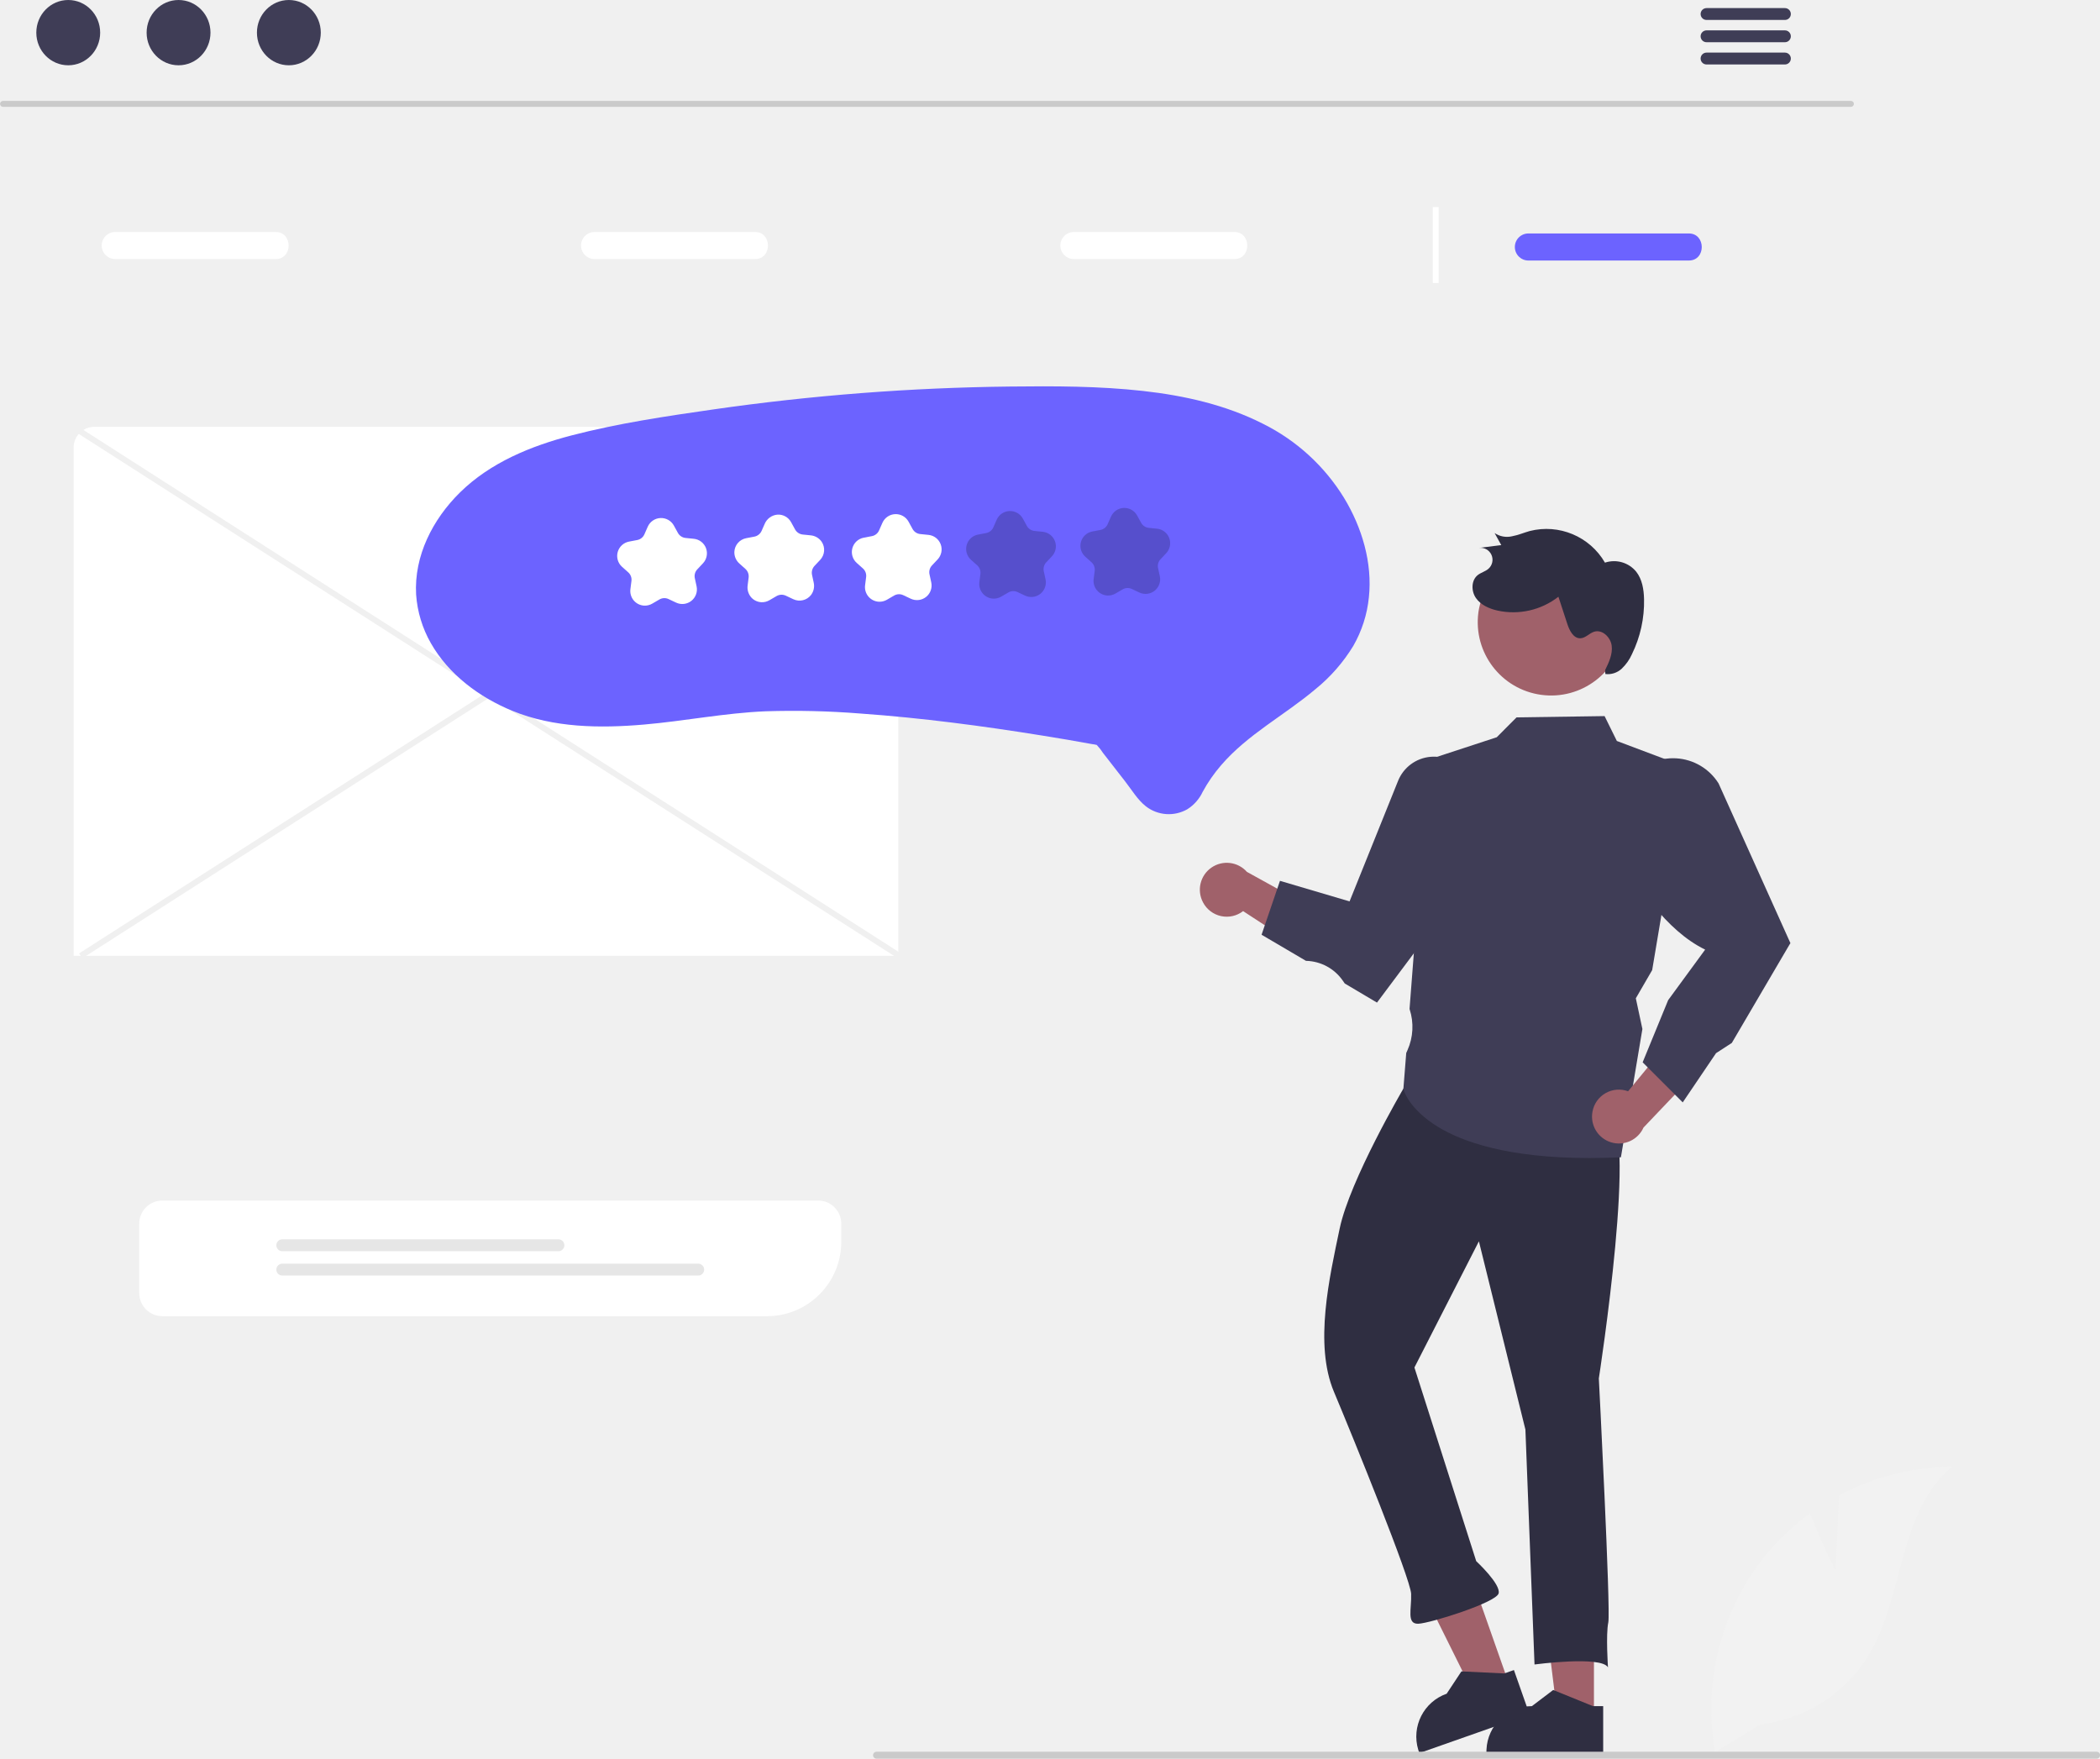
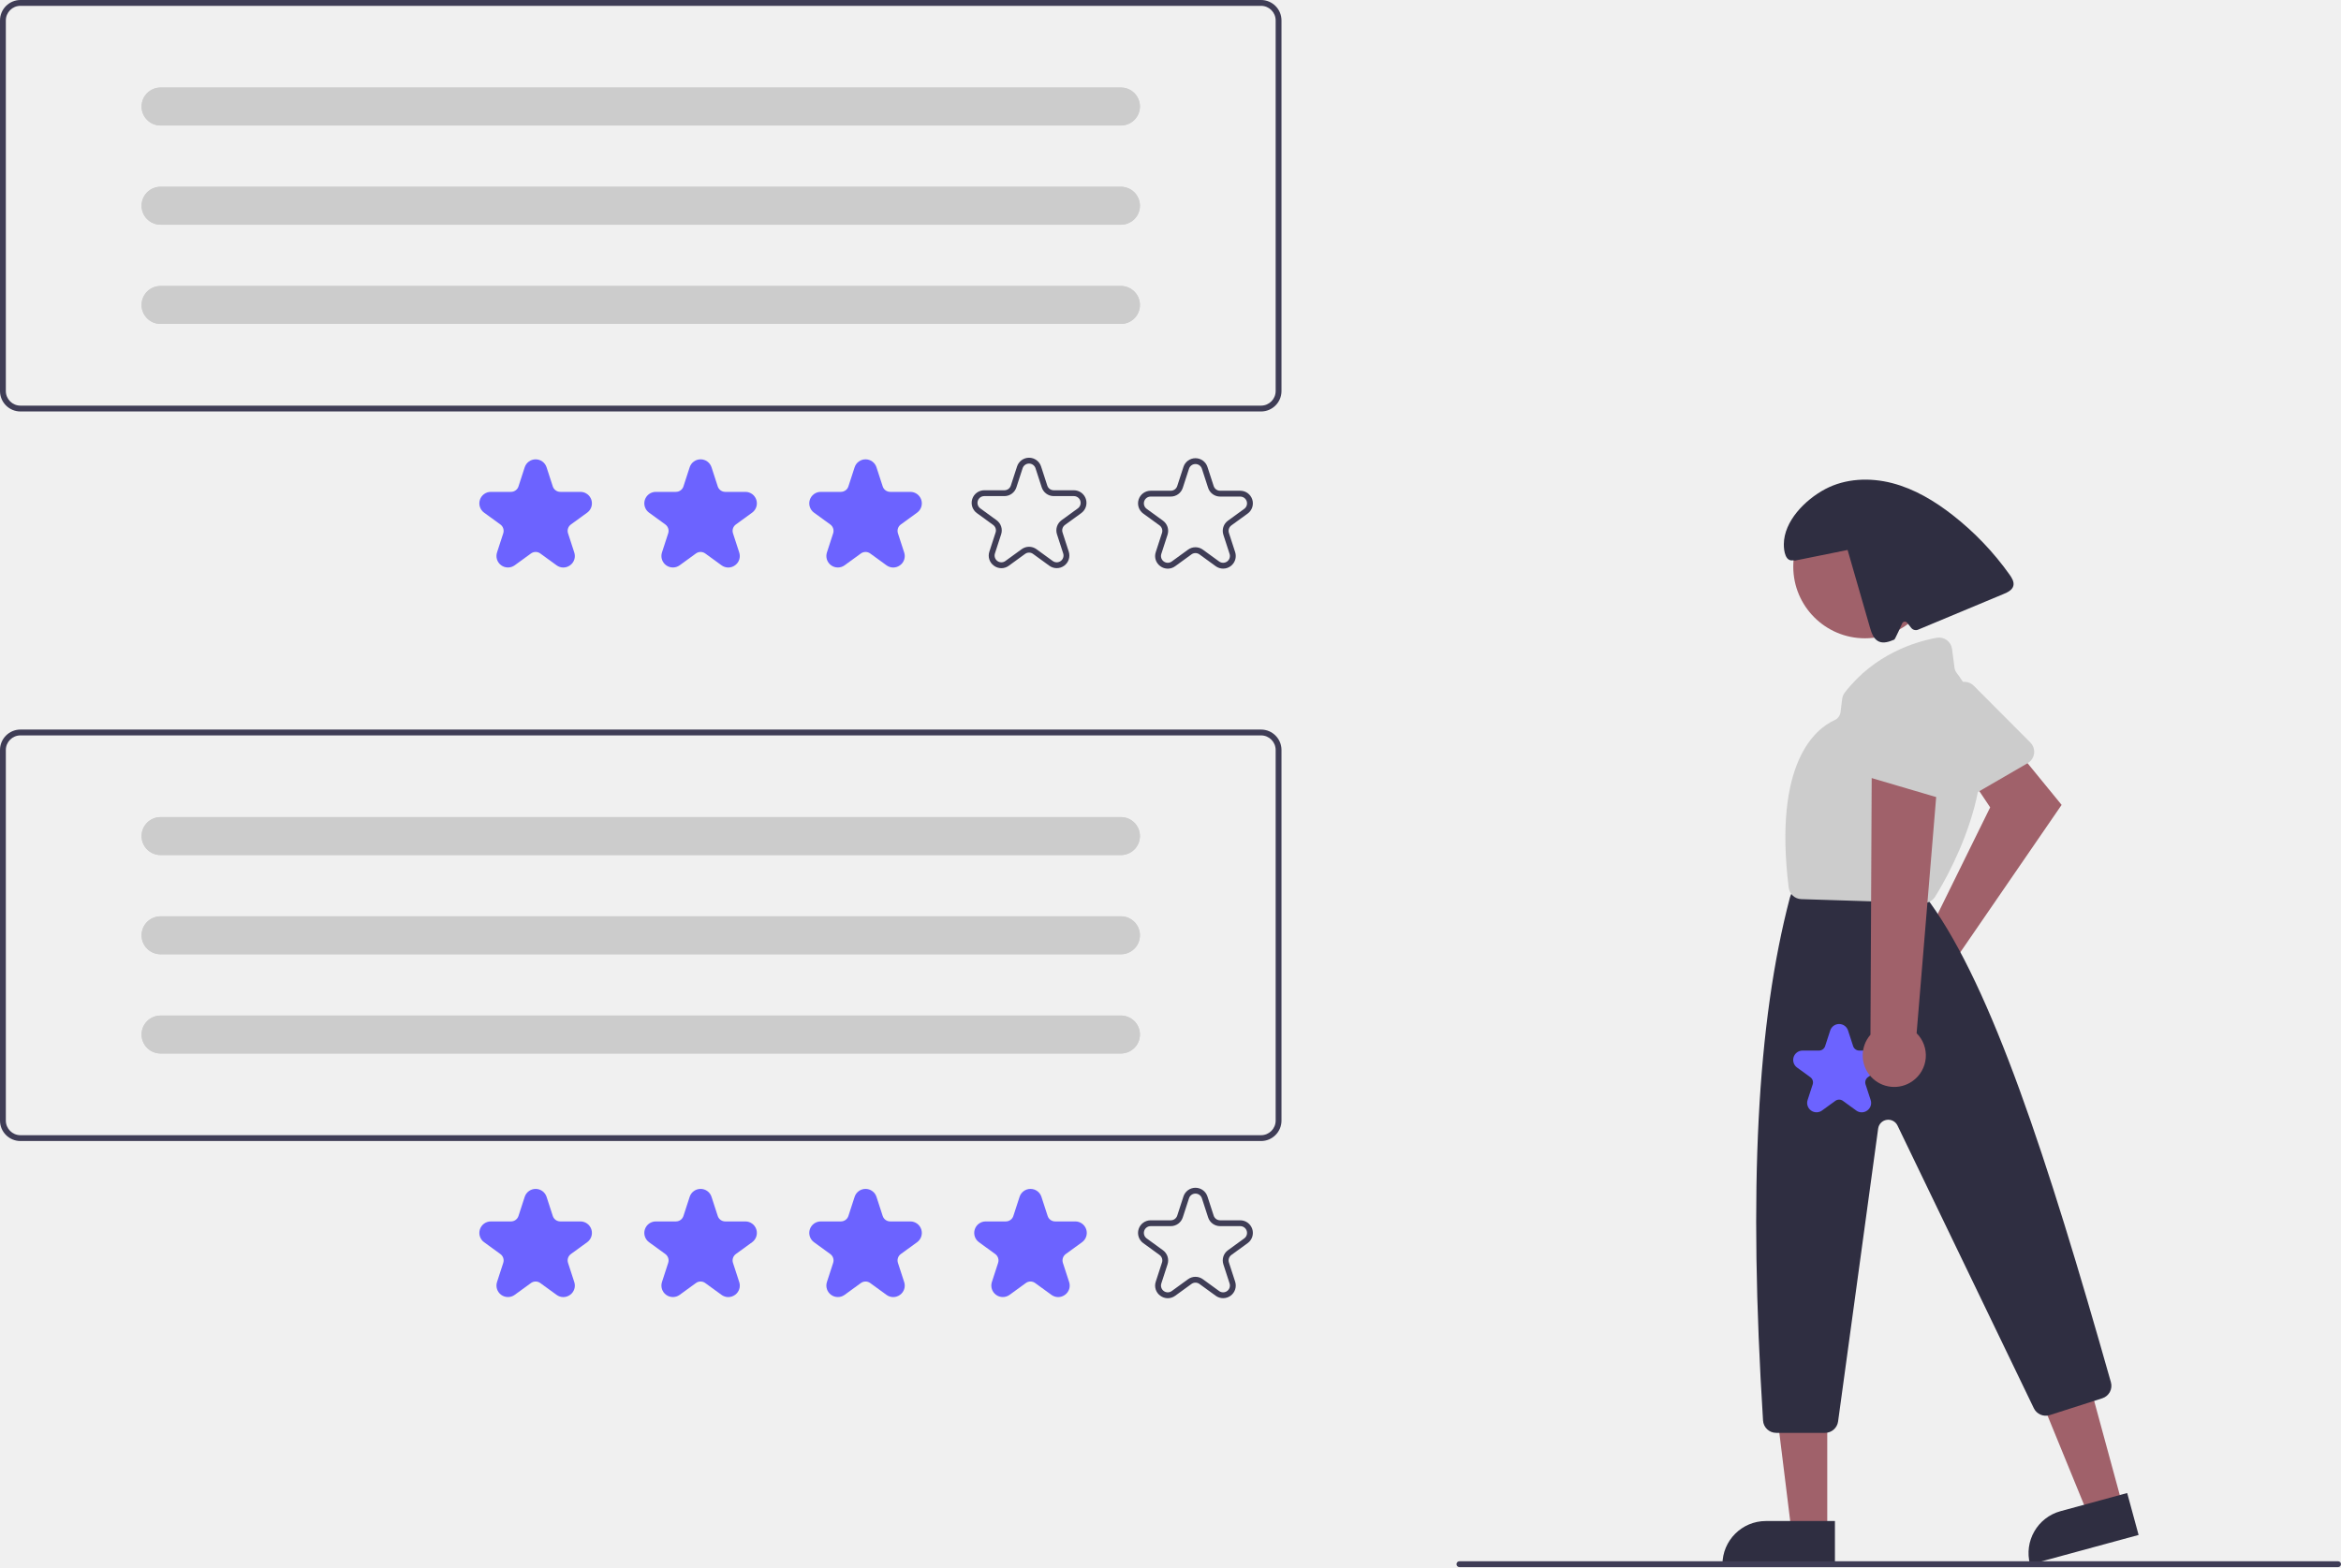
- <svg xmlns="http://www.w3.org/2000/svg" data-name="Layer 1" width="718.509" height="601.718" viewBox="0 0 718.509 601.718">
-   <path d="M895.346,200.623H263.022a1.016,1.016,0,0,1,0-2.031H895.346a1.016,1.016,0,0,1,0,2.031Z" transform="translate(-262.029 -164.07)" fill="#cacaca" />
-   <ellipse cx="23.348" cy="11.169" rx="10.925" ry="11.169" fill="#3f3d56" />
-   <ellipse cx="61.09" cy="11.169" rx="10.925" ry="11.169" fill="#3f3d56" />
-   <ellipse cx="98.832" cy="11.169" rx="10.925" ry="11.169" fill="#3f3d56" />
-   <path d="M872.729,166.838h-26.81a2.03,2.03,0,0,0,0,4.06h26.81a2.03,2.03,0,0,0,0-4.06Z" transform="translate(-262.029 -164.07)" fill="#3f3d56" />
-   <path d="M872.729,174.458h-26.81a2.03,2.03,0,0,0,0,4.06h26.81a2.03,2.03,0,0,0,0-4.06Z" transform="translate(-262.029 -164.07)" fill="#3f3d56" />
-   <path d="M872.729,182.068h-26.81a2.03,2.03,0,0,0,0,4.06h26.81a2.03,2.03,0,0,0,0-4.06Z" transform="translate(-262.029 -164.07)" fill="#3f3d56" />
-   <path d="M862.717,234.906H286.777a12.048,12.048,0,0,0-12.03,12.03v1.94a12.048,12.048,0,0,0,12.03,12.03H862.717a12.048,12.048,0,0,0,12.03-12.03v-1.94A12.048,12.048,0,0,0,862.717,234.906Z" transform="translate(-262.029 -164.07)" fill="#f0f0f0" />
-   <path d="M356.282,252.706H301.459a4.629,4.629,0,0,1,0-9.259h54.823C362.253,243.364,362.312,252.79,356.282,252.706Z" transform="translate(-262.029 -164.07)" fill="#fff" />
-   <path d="M520.282,252.706H465.459a4.629,4.629,0,0,1,0-9.259h54.823C526.253,243.364,526.312,252.79,520.282,252.706Z" transform="translate(-262.029 -164.07)" fill="#fff" />
-   <path d="M684.282,252.706H629.459a4.629,4.629,0,0,1,0-9.259h54.823C690.253,243.364,690.312,252.79,684.282,252.706Z" transform="translate(-262.029 -164.07)" fill="#fff" />
-   <path d="M839.782,253.206H784.959a4.629,4.629,0,0,1,0-9.259h54.823C845.753,243.864,845.812,253.29,839.782,253.206Z" transform="translate(-262.029 -164.07)" fill="#6c63ff" />
-   <rect x="490.218" y="70.836" width="2" height="26" fill="#fff" />
-   <path d="M547.292,619.718H312.239a7.909,7.909,0,0,1-7.9-7.9V577.393a7.909,7.909,0,0,1,7.9-7.9H547.292a7.909,7.909,0,0,1,7.9,7.9V611.819A7.909,7.909,0,0,1,547.292,619.718Z" transform="translate(-262.029 -164.07)" fill="#f0f0f0" />
-   <path d="M524.454,614.39H317.569a7.909,7.909,0,0,1-7.9-7.9v-23.764a7.909,7.909,0,0,1,7.9-7.9h224.395a7.909,7.909,0,0,1,7.9,7.9v6.254A25.438,25.438,0,0,1,524.454,614.39Z" transform="translate(-262.029 -164.07)" fill="#fff" />
-   <path d="M453.09,592.157H358.617a2.037,2.037,0,1,1,0-4.075h94.473a2.037,2.037,0,0,1,0,4.075Z" transform="translate(-262.029 -164.07)" fill="#e6e6e6" />
-   <path d="M500.915,600.49H358.617a2.037,2.037,0,1,1,0-4.075H500.915a2.037,2.037,0,0,1,0,4.075Z" transform="translate(-262.029 -164.07)" fill="#e6e6e6" />
-   <path d="M562.307,530.106H294.297a8.076,8.076,0,0,1-8.066-8.066V317.172a8.075,8.075,0,0,1,8.066-8.066H562.307a8.075,8.075,0,0,1,8.066,8.066V522.04A8.076,8.076,0,0,1,562.307,530.106Z" transform="translate(-262.029 -164.07)" fill="#fff" />
-   <path d="M562.307,531.106H294.297a9.077,9.077,0,0,1-9.066-9.066V317.172a9.077,9.077,0,0,1,9.066-9.066H562.307a9.077,9.077,0,0,1,9.066,9.066V522.04A9.077,9.077,0,0,1,562.307,531.106Zm-268.01-221a7.074,7.074,0,0,0-7.066,7.066V522.04a7.074,7.074,0,0,0,7.066,7.066H562.307a7.074,7.074,0,0,0,7.066-7.066V317.172a7.074,7.074,0,0,0-7.066-7.066Z" transform="translate(-262.029 -164.07)" fill="#f0f0f0" />
-   <path d="M286.85,491.106V522.04a7.458,7.458,0,0,0,7.447,7.447H562.307a7.458,7.458,0,0,0,7.447-7.447V491.106Z" transform="translate(-262.029 -164.07)" fill="#f0f0f0" />
-   <rect x="428.295" y="234.4" width="2" height="333.56" transform="translate(-402.0729 382.3417) rotate(-57.37135)" fill="#f0f0f0" />
-   <rect x="263.309" y="400.18" width="333.56" height="2" transform="translate(-410.4665 131.1432) rotate(-32.62865)" fill="#f0f0f0" />
-   <polygon points="545.364 587.788 532.974 587.787 527.079 539.998 545.366 539.999 545.364 587.788" fill="#a0616a" />
-   <path d="M807.063,747.809l-13.22-5.37-.39-.16-7.3,5.53a15.542,15.542,0,0,0-15.53,14.87c-.02.22-.02.45-.02.68v.51h39.95v-16.06Z" transform="translate(-262.029 -164.07)" fill="#2f2e41" />
-   <polygon points="516.348 576.258 504.66 580.37 483.238 537.245 500.488 531.177 516.348 576.258" fill="#a0616a" />
-   <path d="M776.722,736.618l-14.253-.678-.421-.022-5.051,7.639a15.542,15.542,0,0,0-9.714,19.182c.054.214.13.431.207.648l.169.481,37.685-13.26L780.014,735.46Z" transform="translate(-262.029 -164.07)" fill="#2f2e41" />
-   <path d="M811.771,545.8c11.335-.44-2.706,89.89-2.706,89.89s4.107,79.305,3.237,83.467-.11,15.386-.11,15.386c-2.221-4.042-25.132-.991-25.132-.991l-3.117-80.376-15.913-64.4-22.062,43.168,21.146,66.261s8.563,7.924,7.653,11.055-23.341,10.193-27.463,10.353-2.261-5.072-2.461-10.225-19.596-52.905-26.418-69.152-1.518-39.157,1.964-55.805,21.803-47.889,21.803-47.889C764.933,510.893,800.436,546.239,811.771,545.8Z" transform="translate(-262.029 -164.07)" fill="#2f2e41" />
-   <path d="M673.634,472.802a9.159,9.159,0,0,0,13.72,2.995l27.258,17.784-.083-16.913L688.657,462.373a9.208,9.208,0,0,0-15.024,10.428Z" transform="translate(-262.029 -164.07)" fill="#a0616a" />
-   <path d="M805.884,560.28c-28.11.001-43.601-5.626-51.827-10.65-10.059-6.144-11.78-12.622-11.848-12.896l-.02-.078.979-12.32.428-.959a19.505,19.505,0,0,0,.734-14.007l-.031-.095.008-.099,6.573-85.245,23.26-7.619,6.767-6.799,30.127-.437,4.198,8.51,23.751,8.941L827.315,495.986l-5.594,9.642L823.972,516.13l-.016.095-7.338,43.8-.404.018Q810.785,560.285,805.884,560.28Z" transform="translate(-262.029 -164.07)" fill="#3f3d56" />
-   <path d="M733.162,507.099l-11.028-6.538-.691-.998a15.734,15.734,0,0,0-12.454-6.748l-.128-.004L693.672,483.881l6.296-18.443,23.81,7.034,16.6-41.245a13.199,13.199,0,0,1,23.476-2.006,13.624,13.624,0,0,1,1.967,7.205v26.987l-.1.134Z" transform="translate(-262.029 -164.07)" fill="#3f3d56" />
-   <path d="M806.889,544.418a9.159,9.159,0,0,1,12.187-6.979l20.656-25.152,5.002,16.156-20.382,21.408a9.208,9.208,0,0,1-17.462-5.433Z" transform="translate(-262.029 -164.07)" fill="#a0616a" />
-   <path d="M837.773,541.239,824.057,527.522l8.731-21.274,12.654-17.278c-13.484-6.564-23.605-22.115-30.939-34.988l-.083-.145,1.826-14.304a18.367,18.367,0,0,1,3.874-9.143,18.37,18.37,0,0,1,29.909,1.709l24.592,54.668-.277.413-19.78,33.719-5.398,3.501Z" transform="translate(-262.029 -164.07)" fill="#3f3d56" />
-   <path d="M817.602,380.403a25.105,25.105,0,0,1-49.751-6.771l.049-.356a25.105,25.105,0,0,1,49.694,7.126Z" transform="translate(-262.029 -164.07)" fill="#a0616a" />
-   <path d="M811.213,393.333c1.289-2.619,2.614-5.43,2.251-8.327s-3.203-5.665-5.992-4.804c-1.668.515-2.928,2.162-4.672,2.246-2.399.116-3.774-2.629-4.521-4.912l-3.041-9.297a25.154,25.154,0,0,1-20.891,4.721c-2.823-.646-5.676-1.904-7.332-4.28s-1.646-6.062.625-7.858c1.114-.881,2.596-1.216,3.661-2.156a4.102,4.102,0,0,0-3.276-7.139l7.657-.957-2.281-4.126a7.535,7.535,0,0,0,5.992,1.099c2.06-.371,4-1.219,6.015-1.785a23.152,23.152,0,0,1,25.754,10.815,9.802,9.802,0,0,1,10.687,3.086c2.05,2.602,2.607,6.073,2.687,9.384a40.715,40.715,0,0,1-4.15,18.86,15.451,15.451,0,0,1-3.487,4.946,6.978,6.978,0,0,1-5.601,1.832" transform="translate(-262.029 -164.07)" fill="#2f2e41" />
-   <path d="M404.402,367.503a38.992,38.992,0,0,0,5.04,16.616c6.127,10.761,16.635,18.552,27.952,23.183,14.139,5.786,29.9,5.964,44.905,4.674,13.937-1.198,27.732-3.976,41.72-4.548a290.674,290.674,0,0,1,32.435.774c20.932,1.486,41.776,4.242,62.487,7.584q8.413,1.341,16.791,2.881a8.305,8.305,0,0,1,1.559.29c.101.042.264.009.357.068.169.106-.682-.269-.166.157A15.474,15.474,0,0,1,639.394,421.642l7.649,9.843c2.193,2.823,4.229,6.252,7.064,8.477a12.791,12.791,0,0,0,14.159.987,14.15,14.15,0,0,0,5.265-5.981,51.617,51.617,0,0,1,6.261-9.038c9.1-10.616,21.747-17.145,32.325-26.077a57.575,57.575,0,0,0,12.928-14.778,41.79,41.79,0,0,0,5.341-16.595c1.267-11.871-2.376-23.978-8.503-34.077a68.072,68.072,0,0,0-27.634-25.294c-12.802-6.522-26.968-9.699-41.168-11.282-15.076-1.681-30.328-1.676-45.478-1.506q-25.504.284-50.915,2.243-25.446,1.97-50.691,5.599c-16.149,2.322-32.496,4.742-48.304,8.85-13.965,3.629-27.89,9.302-38.319,19.581C410.103,341.735,403.654,354.241,404.402,367.503Z" transform="translate(-262.029 -164.07)" fill="#6c63ff" />
-   <path d="M482.463,371.28a5.007,5.007,0,0,1-4.743-5.624l.359-2.825a3.373,3.373,0,0,0-1.098-2.937l-2.122-1.896a4.993,4.993,0,0,1,2.395-8.628l2.797-.531a3.367,3.367,0,0,0,2.453-1.949l1.148-2.607a4.994,4.994,0,0,1,8.947-.388l1.369,2.496a3.368,3.368,0,0,0,2.615,1.733l2.832.286a4.993,4.993,0,0,1,3.134,8.389l-1.95,2.074a3.361,3.361,0,0,0-.838,3.019l.602,2.784a4.993,4.993,0,0,1-7.009,5.572l-2.575-1.213a3.36,3.36,0,0,0-3.132.135l-2.461,1.433A4.999,4.999,0,0,1,482.463,371.28Z" transform="translate(-262.029 -164.07)" fill="#fff" />
-   <path d="M522.558,370.115a5.043,5.043,0,0,1-3.363-1.502,5.173,5.173,0,0,1-1.354-4.323l.329-2.592a3.432,3.432,0,0,0-1.118-2.992l-1.968-1.759a5.133,5.133,0,0,1-1.799-4.029,4.991,4.991,0,0,1,4.065-4.715l2.765-.525a3.431,3.431,0,0,0,2.5-1.988l1.03-2.34a5.225,5.225,0,0,1,4.406-3.206,4.968,4.968,0,0,1,4.644,2.584l1.353,2.467a3.433,3.433,0,0,0,2.665,1.765l2.625.265a5.131,5.131,0,0,1,3.825,2.204,4.993,4.993,0,0,1-.518,6.202l-1.928,2.049a3.43,3.43,0,0,0-.854,3.075l.556,2.571a5.155,5.155,0,0,1-.906,4.319,4.98,4.98,0,0,1-6.064,1.435l-2.549-1.201a3.429,3.429,0,0,0-3.187.139l-2.432,1.416A4.999,4.999,0,0,1,522.558,370.115Z" transform="translate(-262.029 -164.07)" fill="#fff" />
-   <path d="M562.757,369.945a5.007,5.007,0,0,1-4.743-5.624l.359-2.825a3.373,3.373,0,0,0-1.098-2.937l-2.122-1.896a4.993,4.993,0,0,1,2.395-8.628l2.797-.531a3.367,3.367,0,0,0,2.453-1.949l1.148-2.607a4.994,4.994,0,0,1,8.947-.388l1.369,2.496a3.368,3.368,0,0,0,2.614,1.733l2.832.286a4.993,4.993,0,0,1,3.134,8.389l-1.95,2.074a3.361,3.361,0,0,0-.838,3.019l.602,2.784a4.993,4.993,0,0,1-7.009,5.572l-2.575-1.213a3.36,3.36,0,0,0-3.132.135l-2.461,1.433A4.999,4.999,0,0,1,562.757,369.945Z" transform="translate(-262.029 -164.07)" fill="#fff" />
-   <path d="M601.858,368.884a5.007,5.007,0,0,1-4.743-5.624l.359-2.825a3.373,3.373,0,0,0-1.098-2.937l-2.122-1.896a4.993,4.993,0,0,1,2.395-8.628l2.797-.531a3.367,3.367,0,0,0,2.453-1.949l1.148-2.607a4.994,4.994,0,0,1,8.947-.388l1.369,2.496a3.368,3.368,0,0,0,2.614,1.733l2.832.286a4.993,4.993,0,0,1,3.134,8.389l-1.95,2.074a3.361,3.361,0,0,0-.838,3.019l.602,2.784a4.993,4.993,0,0,1-7.009,5.572l-2.575-1.213a3.36,3.36,0,0,0-3.132.135l-2.461,1.433A4.999,4.999,0,0,1,601.858,368.884Z" transform="translate(-262.029 -164.07)" opacity="0.2" />
-   <path d="M640.959,367.824a5.007,5.007,0,0,1-4.743-5.624l.359-2.825a3.373,3.373,0,0,0-1.098-2.937l-2.122-1.896a4.993,4.993,0,0,1,2.395-8.628l2.797-.531a3.367,3.367,0,0,0,2.453-1.949l1.148-2.607a4.994,4.994,0,0,1,8.947-.388l1.369,2.496a3.368,3.368,0,0,0,2.615,1.733l2.832.286a4.993,4.993,0,0,1,3.134,8.389l-1.95,2.074a3.361,3.361,0,0,0-.838,3.019l.602,2.784a4.993,4.993,0,0,1-7.009,5.572l-2.575-1.213a3.36,3.36,0,0,0-3.132.135l-2.461,1.433A4.999,4.999,0,0,1,640.959,367.824Z" transform="translate(-262.029 -164.07)" opacity="0.2" />
-   <path d="M890.071,701.439,891.215,675.72a83.066,83.066,0,0,1,38.745-9.808c-18.608,15.214-16.283,44.541-28.899,65A49.964,49.964,0,0,1,864.421,754.001l-15.572,9.534a83.724,83.724,0,0,1,17.647-67.845,80.874,80.874,0,0,1,14.863-13.81C885.088,691.714,890.071,701.439,890.071,701.439Z" transform="translate(-262.029 -164.07)" fill="#f2f2f2" />
-   <path d="M979.347,765.788H561.965a1.191,1.191,0,1,1,0-2.381H979.347a1.191,1.191,0,1,1,0,2.381Z" transform="translate(-262.029 -164.07)" fill="#cacaca" />
+ <svg xmlns="http://www.w3.org/2000/svg" data-name="Layer 1" width="801.953" height="537" viewBox="0 0 801.953 537">
+   <path d="M857.273,503.003a10.527,10.527,0,0,1,1.621-.347l21.899-44.496-6.686-10.023,13.807-12.067,17.357,21.24-35.351,51.448a10.496,10.496,0,1,1-12.648-5.755Z" transform="translate(-199.0236 -181.5)" fill="#a0616a" />
+   <path d="M894.656,442.218a4.514,4.514,0,0,1-1.016.801l-22.406,12.989a4.499,4.499,0,0,1-6.324-1.968l-10.897-23.023a4.476,4.476,0,0,1,1.537-5.645l13.889-9.448a4.502,4.502,0,0,1,5.718.544L894.57,435.949a4.504,4.504,0,0,1,.086,6.269Z" transform="translate(-199.0236 -181.5)" fill="#ccc" />
+   <polygon points="727.092 515.689 715.262 518.908 697.217 474.811 714.677 470.06 727.092 515.689" fill="#a0616a" />
+   <path d="M906.717,697.917h23.644a0,0,0,0,1,0,0v14.887a0,0,0,0,1,0,0H891.83a0,0,0,0,1,0,0v0A14.887,14.887,0,0,1,906.717,697.917Z" transform="translate(-352.2474 82.43915) rotate(-15.22067)" fill="#2f2e41" />
+   <polygon points="625.961 524.716 613.702 524.715 607.869 477.427 625.963 477.428 625.961 524.716" fill="#a0616a" />
+   <path d="M604.944,521.212h23.644a0,0,0,0,1,0,0v14.887a0,0,0,0,1,0,0H590.057a0,0,0,0,1,0,0v0A14.887,14.887,0,0,1,604.944,521.212Z" fill="#2f2e41" />
+   <circle cx="638.878" cy="194.165" r="24.561" fill="#a0616a" />
+   <path d="M824.234,672.5H807.481a4.513,4.513,0,0,1-4.496-4.223c-4.992-79.361-2.072-136.289,9.19-179.153a4.678,4.678,0,0,1,.182-.552l.897-2.243a4.479,4.479,0,0,1,4.178-2.829h34.452a4.493,4.493,0,0,1,3.417,1.571l4.679,5.46c.091.106.177.215.259.329,21.101,29.426,40.011,86.954,61.912,164.278a4.485,4.485,0,0,1-2.958,5.517L901.189,666.417a4.524,4.524,0,0,1-5.425-2.332l-46.723-96.907a3.5,3.5,0,0,0-6.62,1.046l-13.728,100.386A4.517,4.517,0,0,1,824.234,672.5Z" transform="translate(-199.0236 -181.5)" fill="#2f2e41" />
+   <path d="M858.092,490.931c-.047,0-.094-.001-.141-.002l-41.848-1.321a4.485,4.485,0,0,1-4.329-3.954c-5.305-42.941,9.244-54.445,15.746-57.397a3.46,3.46,0,0,0,2.012-2.743l.562-4.501a4.484,4.484,0,0,1,.889-2.186c10.194-13.205,24.113-17.434,31.503-18.778a4.493,4.493,0,0,1,5.251,3.85l.843,6.463a3.56,3.56,0,0,0,.713,1.691c21.259,27.792-2.425,68.827-7.388,76.771h0A4.508,4.508,0,0,1,858.092,490.931Z" transform="translate(-199.0236 -181.5)" fill="#ccc" />
+   <path d="M887.455,378.43A97.753,97.753,0,0,0,867.95,358.01c-6.198-4.841-13.098-8.978-20.709-10.956-7.612-1.979-16.019-1.642-22.963,2.049-6.945,3.691-14.125,11.025-14.169,18.889-.014,2.527.629,5.945,3.117,5.508l.72.095q9.004-1.819,18.007-3.637,3.835,13.308,7.669,26.616c.539,1.87,1.262,3.961,3.037,4.758,1.672.751,3.604.043,5.296-.663.278-.116,2.668-5.482,2.668-5.482a1,1,0,0,1,1.723-.288l1.42,1.775a2,2,0,0,0,2.332.596q14.683-6.129,29.366-12.259c1.353-.565,2.865-1.302,3.257-2.715C889.095,380.944,888.267,379.576,887.455,378.43Z" transform="translate(-199.0236 -181.5)" fill="#2f2e41" />
+   <path d="M999.976,718.5h-301a1,1,0,0,1,0-2h301a1,1,0,0,1,0,2Z" transform="translate(-199.0236 -181.5)" fill="#3f3d56" />
+   <path d="M836.793,562.664a3.203,3.203,0,0,1-1.889-.625l-4.552-3.307a2.206,2.206,0,0,0-2.602,0l-4.552,3.307a3.213,3.213,0,0,1-4.945-3.592l1.739-5.351a2.207,2.207,0,0,0-.804-2.475l-4.552-3.308a3.213,3.213,0,0,1,1.889-5.813h5.626a2.208,2.208,0,0,0,2.105-1.529l1.739-5.351a3.213,3.213,0,0,1,6.112,0l1.739,5.351a2.208,2.208,0,0,0,2.105,1.529h5.626a3.213,3.213,0,0,1,1.889,5.813l-4.552,3.307a2.208,2.208,0,0,0-.804,2.475l1.739,5.351a3.165,3.165,0,0,1-1.167,3.592A3.203,3.203,0,0,1,836.793,562.664Z" transform="translate(-199.0236 -181.5)" fill="#6c63ff" />
+   <path d="M854.189,551.966a10.743,10.743,0,0,0,1.406-16.412l7.773-93.871-23.144,3.184-.44,91.205a10.801,10.801,0,0,0,14.405,15.895Z" transform="translate(-199.0236 -181.5)" fill="#a0616a" />
+   <path d="M864.881,455.199a4.514,4.514,0,0,1-1.281-.186l-24.846-7.308a4.499,4.499,0,0,1-2.927-5.941l9.195-23.754a4.476,4.476,0,0,1,5.153-2.771l16.415,3.568a4.502,4.502,0,0,1,3.542,4.521l-.764,27.492a4.504,4.504,0,0,1-4.488,4.378Z" transform="translate(-199.0236 -181.5)" fill="#ccc" />
+   <path d="M631.024,572.5H206.024a7.008,7.008,0,0,1-7-7v-127a7.008,7.008,0,0,1,7-7H631.024a7.008,7.008,0,0,1,7,7v127A7.008,7.008,0,0,1,631.024,572.5Zm-425-139a5.006,5.006,0,0,0-5,5v127a5.006,5.006,0,0,0,5,5H631.024a5.006,5.006,0,0,0,5-5v-127a5.006,5.006,0,0,0-5-5Z" transform="translate(-199.0236 -181.5)" fill="#3f3d56" />
+   <path d="M391.999,625.975a3.925,3.925,0,0,1-2.314-.766l-5.576-4.051a2.702,2.702,0,0,0-3.187,0l-5.576,4.051a3.937,3.937,0,0,1-6.058-4.401l2.13-6.555a2.705,2.705,0,0,0-.985-3.032l-5.576-4.051a3.936,3.936,0,0,1,2.314-7.121h6.893a2.705,2.705,0,0,0,2.579-1.873l2.13-6.555a3.937,3.937,0,0,1,7.488,0l2.13,6.555a2.705,2.705,0,0,0,2.579,1.873h6.893a3.937,3.937,0,0,1,2.314,7.121l-5.576,4.051a2.705,2.705,0,0,0-.985,3.032l2.13,6.555a3.877,3.877,0,0,1-1.43,4.401A3.924,3.924,0,0,1,391.999,625.975Z" transform="translate(-199.0236 -181.5)" fill="#6c63ff" />
+   <path d="M448.507,625.975a3.925,3.925,0,0,1-2.314-.766l-5.576-4.051a2.702,2.702,0,0,0-3.187,0l-5.576,4.051a3.937,3.937,0,0,1-6.058-4.401l2.13-6.555a2.705,2.705,0,0,0-.985-3.032l-5.576-4.051a3.937,3.937,0,0,1,2.314-7.121h6.893a2.705,2.705,0,0,0,2.579-1.873l2.13-6.555a3.936,3.936,0,0,1,7.488,0l2.13,6.555a2.705,2.705,0,0,0,2.579,1.873h6.893a3.937,3.937,0,0,1,2.314,7.121l-5.576,4.051a2.705,2.705,0,0,0-.985,3.032l2.13,6.555a3.877,3.877,0,0,1-1.43,4.401A3.924,3.924,0,0,1,448.507,625.975Z" transform="translate(-199.0236 -181.5)" fill="#6c63ff" />
+   <path d="M505.016,625.975a3.924,3.924,0,0,1-2.314-.766l-5.576-4.051a2.708,2.708,0,0,0-3.188,0l-5.576,4.051a3.936,3.936,0,0,1-6.058-4.401l2.13-6.555a2.705,2.705,0,0,0-.985-3.032l-5.576-4.051a3.937,3.937,0,0,1,2.314-7.121h6.893a2.705,2.705,0,0,0,2.579-1.873l2.13-6.555a3.936,3.936,0,0,1,7.488,0l2.13,6.555a2.705,2.705,0,0,0,2.579,1.873h6.893a3.937,3.937,0,0,1,2.314,7.121l-5.576,4.051a2.705,2.705,0,0,0-.985,3.032l2.13,6.555a3.878,3.878,0,0,1-1.43,4.401A3.925,3.925,0,0,1,505.016,625.975Z" transform="translate(-199.0236 -181.5)" fill="#6c63ff" />
+   <path d="M561.524,625.975a3.925,3.925,0,0,1-2.314-.766l-5.576-4.051a2.702,2.702,0,0,0-3.187,0L544.87,625.209a3.937,3.937,0,0,1-6.058-4.401l2.13-6.555a2.704,2.704,0,0,0-.985-3.032l-5.576-4.052a3.937,3.937,0,0,1,2.314-7.121h6.893a2.705,2.705,0,0,0,2.579-1.873l2.13-6.555a3.936,3.936,0,0,1,7.488,0l2.13,6.555a2.705,2.705,0,0,0,2.579,1.873h6.893a3.937,3.937,0,0,1,2.314,7.121l-5.576,4.051a2.705,2.705,0,0,0-.985,3.032l2.13,6.555A3.877,3.877,0,0,1,563.838,625.209,3.924,3.924,0,0,1,561.524,625.975Z" transform="translate(-199.0236 -181.5)" fill="#6c63ff" />
+   <path d="M599.065,626.364a4.313,4.313,0,0,1-2.541-.841,4.261,4.261,0,0,1-1.571-4.835l2.13-6.555a2.319,2.319,0,0,0-.844-2.598l-5.577-4.052a4.324,4.324,0,0,1,2.542-7.822H600.096a2.318,2.318,0,0,0,2.21-1.606l2.13-6.555a4.324,4.324,0,0,1,8.225,0l2.13,6.555a2.318,2.318,0,0,0,2.21,1.606h6.893a4.324,4.324,0,0,1,2.542,7.822l-5.576,4.052a2.318,2.318,0,0,0-.844,2.598l2.13,6.555a4.324,4.324,0,0,1-6.654,4.834l-5.576-4.051a2.318,2.318,0,0,0-2.732,0l-5.576,4.051A4.31,4.31,0,0,1,599.065,626.364Zm9.484-7.339a4.315,4.315,0,0,1,2.541.828l5.576,4.051a2.324,2.324,0,0,0,3.576-2.598l-2.13-6.555a4.313,4.313,0,0,1,1.571-4.834l5.576-4.052a2.324,2.324,0,0,0-1.366-4.204h-6.893a4.313,4.313,0,0,1-4.112-2.988l-2.13-6.555a2.324,2.324,0,0,0-4.421,0l-2.13,6.555a4.312,4.312,0,0,1-4.112,2.988h-6.893a2.324,2.324,0,0,0-1.366,4.204l5.577,4.052a4.314,4.314,0,0,1,1.571,4.834l-2.13,6.555a2.324,2.324,0,0,0,3.576,2.598l5.577-4.051A4.317,4.317,0,0,1,608.549,619.025Z" transform="translate(-199.0236 -181.5)" fill="#3f3d56" />
+   <path d="M254.024,461.5a6.5,6.5,0,0,0,0,13h329a6.5,6.5,0,1,0,0-13Z" transform="translate(-199.0236 -181.5)" fill="#ccc" />
+   <path d="M254.024,495.5a6.5,6.5,0,0,0,0,13h329a6.5,6.5,0,1,0,0-13Z" transform="translate(-199.0236 -181.5)" fill="#ccc" />
+   <path d="M254.024,529.5a6.5,6.5,0,0,0,0,13h329a6.5,6.5,0,1,0,0-13Z" transform="translate(-199.0236 -181.5)" fill="#ccc" />
+   <path d="M254.024,461.5a6.5,6.5,0,0,0,0,13h329a6.5,6.5,0,1,0,0-13Z" transform="translate(-199.0236 -181.5)" fill="#ccc" />
+   <path d="M254.024,495.5a6.5,6.5,0,0,0,0,13h329a6.5,6.5,0,1,0,0-13Z" transform="translate(-199.0236 -181.5)" fill="#ccc" />
+   <path d="M254.024,529.5a6.5,6.5,0,0,0,0,13h329a6.5,6.5,0,1,0,0-13Z" transform="translate(-199.0236 -181.5)" fill="#ccc" />
+   <path d="M631.024,322.5H206.024a7.008,7.008,0,0,1-7-7v-127a7.008,7.008,0,0,1,7-7H631.024a7.008,7.008,0,0,1,7,7v127A7.008,7.008,0,0,1,631.024,322.5Zm-425-139a5.006,5.006,0,0,0-5,5v127a5.006,5.006,0,0,0,5,5H631.024a5.006,5.006,0,0,0,5-5v-127a5.006,5.006,0,0,0-5-5Z" transform="translate(-199.0236 -181.5)" fill="#3f3d56" />
+   <path d="M391.999,375.975a3.925,3.925,0,0,1-2.314-.766l-5.576-4.051a2.702,2.702,0,0,0-3.187,0l-5.576,4.051a3.937,3.937,0,0,1-6.058-4.401l2.13-6.555a2.705,2.705,0,0,0-.985-3.032l-5.576-4.051a3.936,3.936,0,0,1,2.314-7.121h6.893a2.705,2.705,0,0,0,2.579-1.873l2.13-6.555a3.937,3.937,0,0,1,7.488,0l2.13,6.555a2.705,2.705,0,0,0,2.579,1.873h6.893a3.937,3.937,0,0,1,2.314,7.121l-5.576,4.051a2.705,2.705,0,0,0-.985,3.032l2.13,6.555a3.877,3.877,0,0,1-1.43,4.401A3.924,3.924,0,0,1,391.999,375.975Z" transform="translate(-199.0236 -181.5)" fill="#6c63ff" />
+   <path d="M448.507,375.975a3.925,3.925,0,0,1-2.314-.766l-5.576-4.051a2.702,2.702,0,0,0-3.187,0l-5.576,4.051a3.937,3.937,0,0,1-6.058-4.401l2.13-6.555a2.705,2.705,0,0,0-.985-3.032l-5.576-4.051a3.937,3.937,0,0,1,2.314-7.121h6.893a2.705,2.705,0,0,0,2.579-1.873l2.13-6.555a3.936,3.936,0,0,1,7.488,0l2.13,6.555a2.705,2.705,0,0,0,2.579,1.873h6.893a3.937,3.937,0,0,1,2.314,7.121l-5.576,4.051a2.705,2.705,0,0,0-.985,3.032l2.13,6.555a3.877,3.877,0,0,1-1.43,4.401A3.924,3.924,0,0,1,448.507,375.975Z" transform="translate(-199.0236 -181.5)" fill="#6c63ff" />
+   <path d="M505.016,375.975a3.924,3.924,0,0,1-2.314-.766l-5.576-4.051a2.708,2.708,0,0,0-3.188,0l-5.576,4.051a3.936,3.936,0,0,1-6.058-4.401l2.13-6.555a2.705,2.705,0,0,0-.985-3.032l-5.576-4.051a3.937,3.937,0,0,1,2.314-7.121h6.893a2.705,2.705,0,0,0,2.579-1.873l2.13-6.555a3.936,3.936,0,0,1,7.488,0l2.13,6.555a2.705,2.705,0,0,0,2.579,1.873h6.893a3.937,3.937,0,0,1,2.314,7.121l-5.576,4.051a2.705,2.705,0,0,0-.985,3.032l2.13,6.555a3.878,3.878,0,0,1-1.43,4.401A3.925,3.925,0,0,1,505.016,375.975Z" transform="translate(-199.0236 -181.5)" fill="#6c63ff" />
+   <path d="M599.065,376.364a4.313,4.313,0,0,1-2.541-.841,4.261,4.261,0,0,1-1.571-4.835l2.13-6.555a2.319,2.319,0,0,0-.844-2.598l-5.577-4.052a4.324,4.324,0,0,1,2.542-7.822H600.096a2.318,2.318,0,0,0,2.21-1.606l2.13-6.555a4.324,4.324,0,0,1,8.225,0l2.13,6.555a2.318,2.318,0,0,0,2.21,1.606h6.893a4.324,4.324,0,0,1,2.542,7.822l-5.576,4.052a2.318,2.318,0,0,0-.844,2.598l2.13,6.555a4.324,4.324,0,0,1-6.654,4.834l-5.576-4.051a2.318,2.318,0,0,0-2.732,0l-5.576,4.051A4.31,4.31,0,0,1,599.065,376.364Zm9.484-7.339a4.315,4.315,0,0,1,2.541.828l5.576,4.051a2.324,2.324,0,0,0,3.576-2.598l-2.13-6.555a4.313,4.313,0,0,1,1.571-4.834l5.576-4.052a2.324,2.324,0,0,0-1.366-4.204h-6.893a4.313,4.313,0,0,1-4.112-2.988l-2.13-6.555a2.324,2.324,0,0,0-4.421,0l-2.13,6.555a4.312,4.312,0,0,1-4.112,2.988h-6.893a2.324,2.324,0,0,0-1.366,4.204l5.577,4.052a4.314,4.314,0,0,1,1.571,4.834l-2.13,6.555a2.324,2.324,0,0,0,3.576,2.598l5.577-4.051A4.317,4.317,0,0,1,608.549,369.025Z" transform="translate(-199.0236 -181.5)" fill="#3f3d56" />
+   <path d="M542.065,376.203a4.313,4.313,0,0,1-2.541-.841,4.261,4.261,0,0,1-1.571-4.835l2.13-6.555a2.319,2.319,0,0,0-.844-2.598l-5.577-4.052A4.324,4.324,0,0,1,536.203,349.5H543.096a2.318,2.318,0,0,0,2.21-1.606l2.13-6.555a4.324,4.324,0,0,1,8.225,0l2.13,6.555a2.318,2.318,0,0,0,2.21,1.606h6.893a4.324,4.324,0,0,1,2.542,7.822l-5.576,4.052a2.318,2.318,0,0,0-.844,2.598l2.13,6.555a4.324,4.324,0,0,1-6.654,4.834l-5.576-4.051a2.318,2.318,0,0,0-2.732,0l-5.576,4.051A4.31,4.31,0,0,1,542.065,376.203Zm9.484-7.339a4.315,4.315,0,0,1,2.541.828l5.576,4.051a2.324,2.324,0,0,0,3.576-2.598l-2.13-6.555a4.313,4.313,0,0,1,1.571-4.834l5.576-4.052a2.324,2.324,0,0,0-1.366-4.204h-6.893a4.313,4.313,0,0,1-4.112-2.988l-2.13-6.555a2.324,2.324,0,0,0-4.421,0l-2.13,6.555A4.312,4.312,0,0,1,543.096,351.5h-6.893a2.324,2.324,0,0,0-1.366,4.204l5.577,4.052a4.314,4.314,0,0,1,1.571,4.834l-2.13,6.555a2.324,2.324,0,0,0,3.576,2.598l5.577-4.051A4.317,4.317,0,0,1,551.549,368.864Z" transform="translate(-199.0236 -181.5)" fill="#3f3d56" />
+   <path d="M254.024,211.5a6.5,6.5,0,0,0,0,13h329a6.5,6.5,0,0,0,0-13Z" transform="translate(-199.0236 -181.5)" fill="#ccc" />
+   <path d="M254.024,245.5a6.5,6.5,0,0,0,0,13h329a6.5,6.5,0,0,0,0-13Z" transform="translate(-199.0236 -181.5)" fill="#ccc" />
+   <path d="M254.024,279.5a6.5,6.5,0,0,0,0,13h329a6.5,6.5,0,0,0,0-13Z" transform="translate(-199.0236 -181.5)" fill="#ccc" />
+   <path d="M254.024,211.5a6.5,6.5,0,0,0,0,13h329a6.5,6.5,0,0,0,0-13Z" transform="translate(-199.0236 -181.5)" fill="#ccc" />
+   <path d="M254.024,245.5a6.5,6.5,0,0,0,0,13h329a6.5,6.5,0,0,0,0-13Z" transform="translate(-199.0236 -181.5)" fill="#ccc" />
+   <path d="M254.024,279.5a6.5,6.5,0,0,0,0,13h329a6.5,6.5,0,0,0,0-13Z" transform="translate(-199.0236 -181.5)" fill="#ccc" />
</svg>
